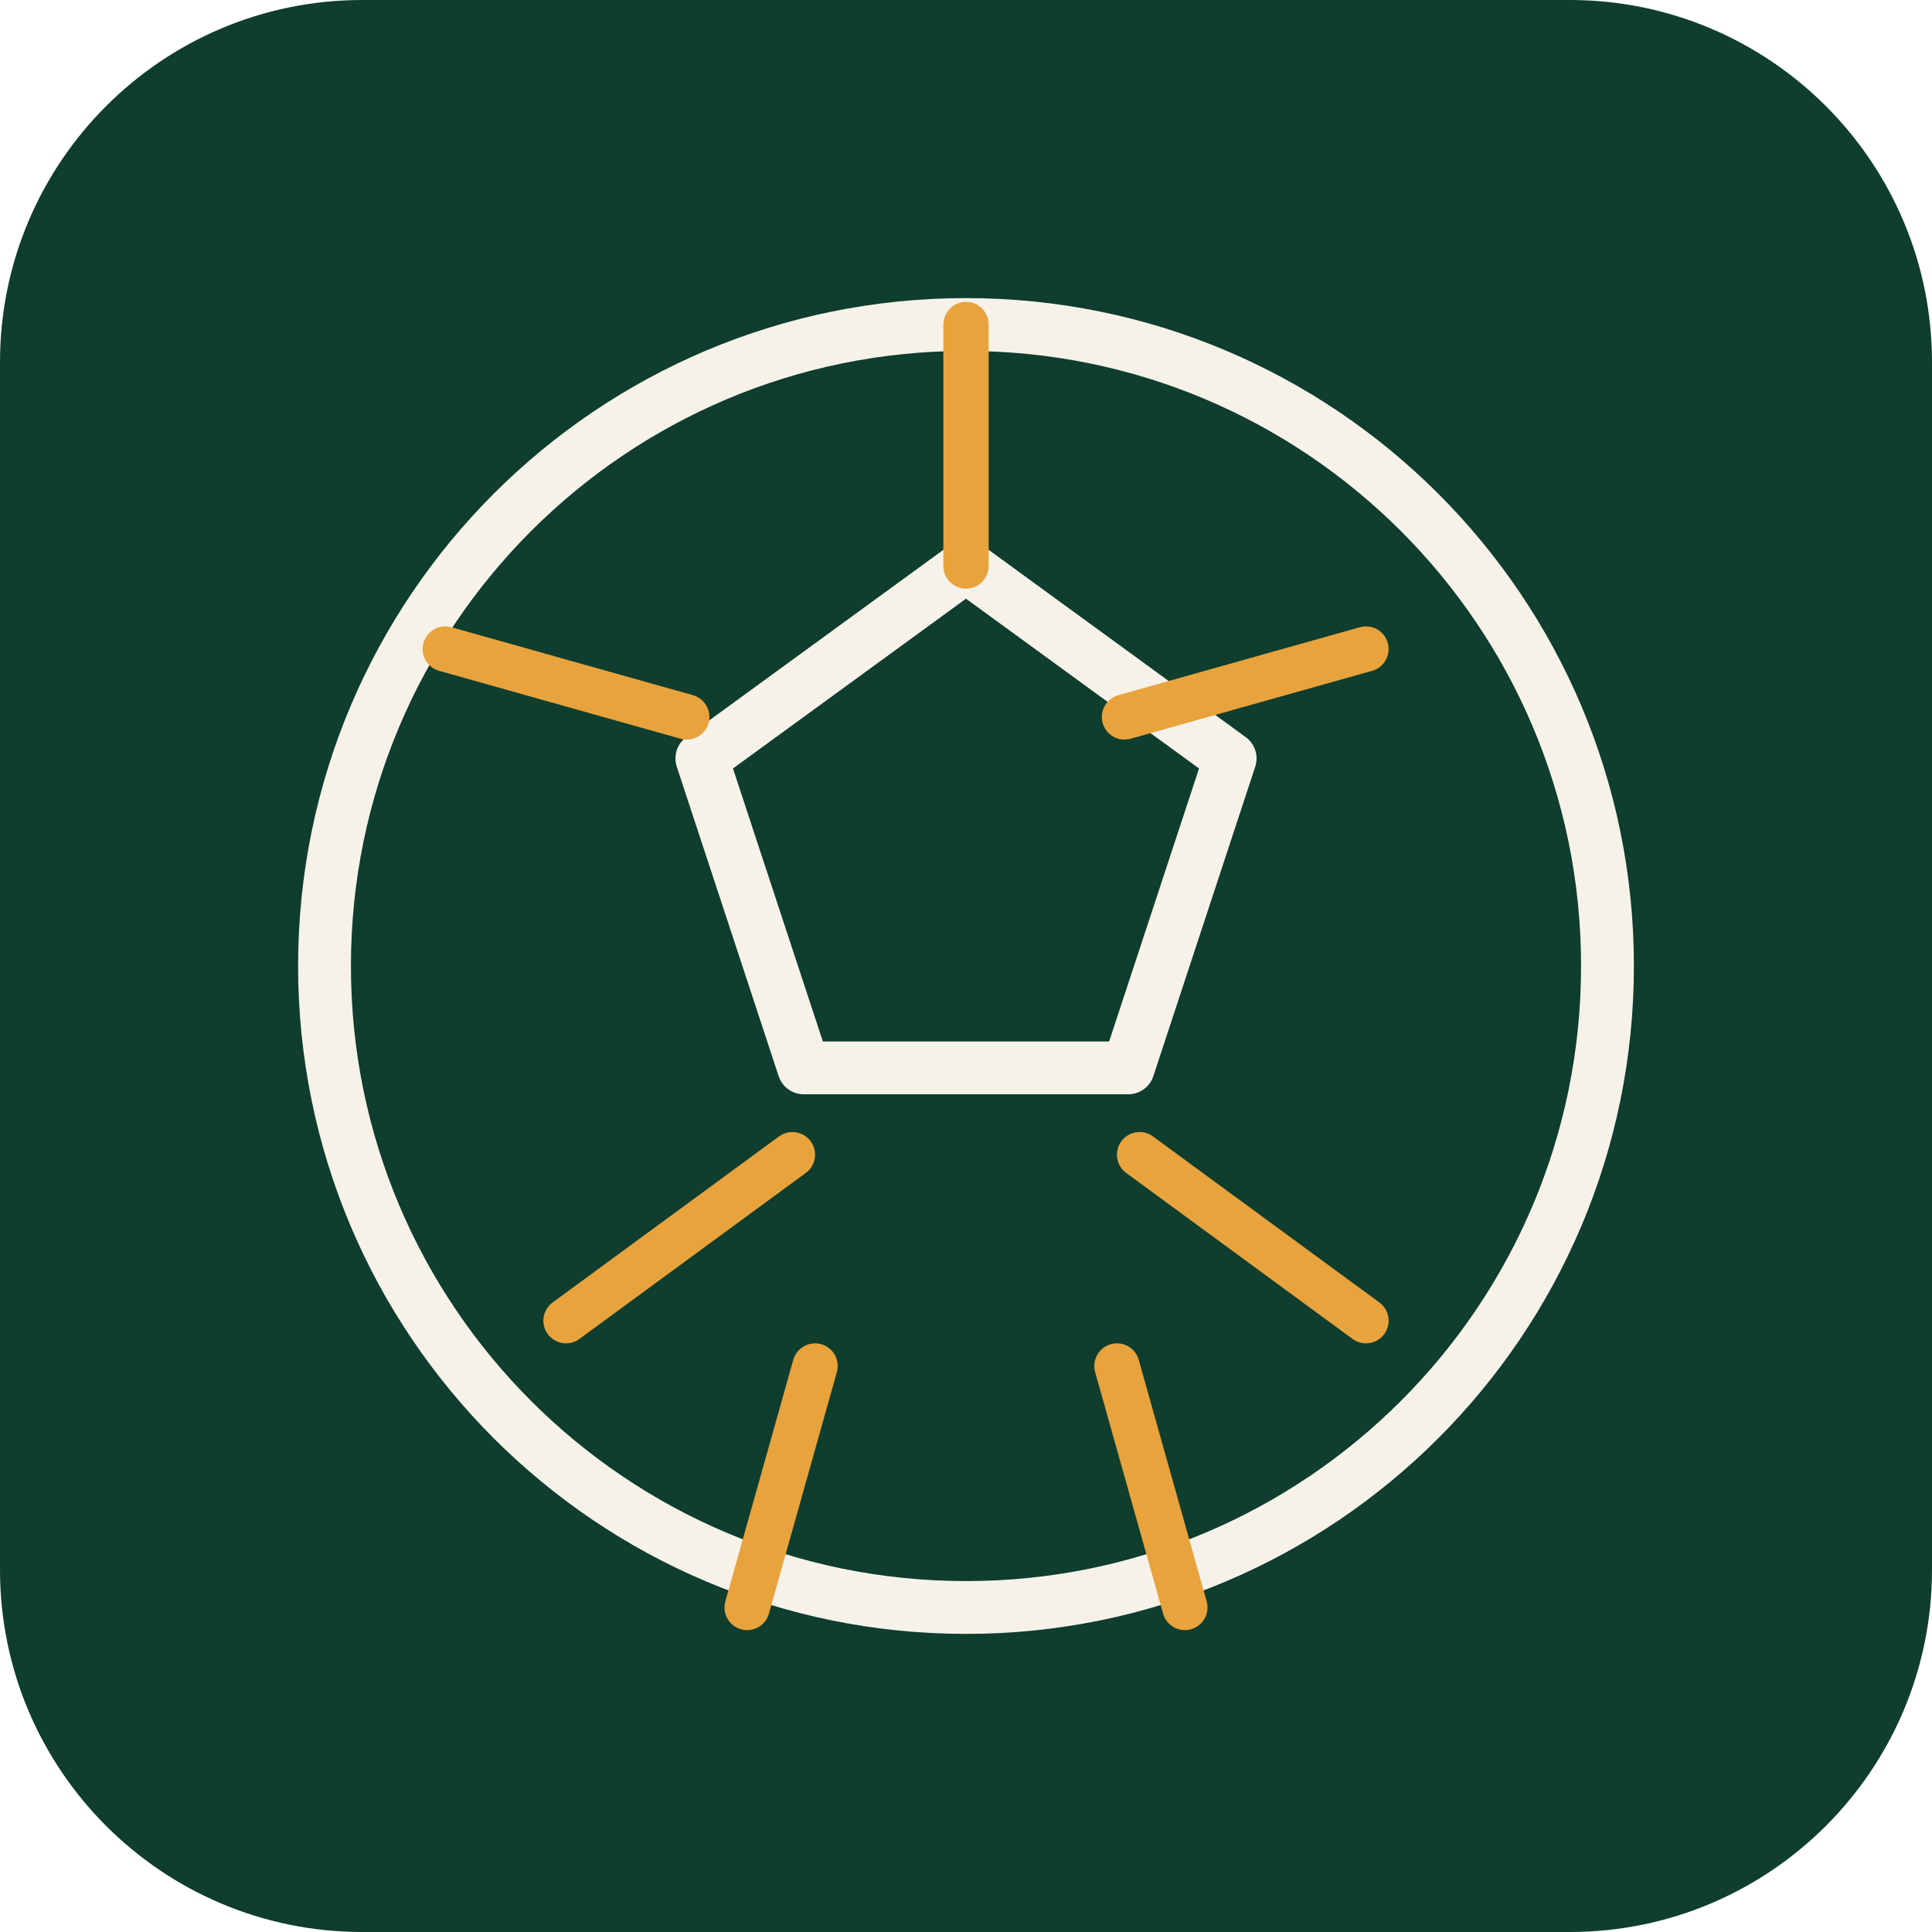
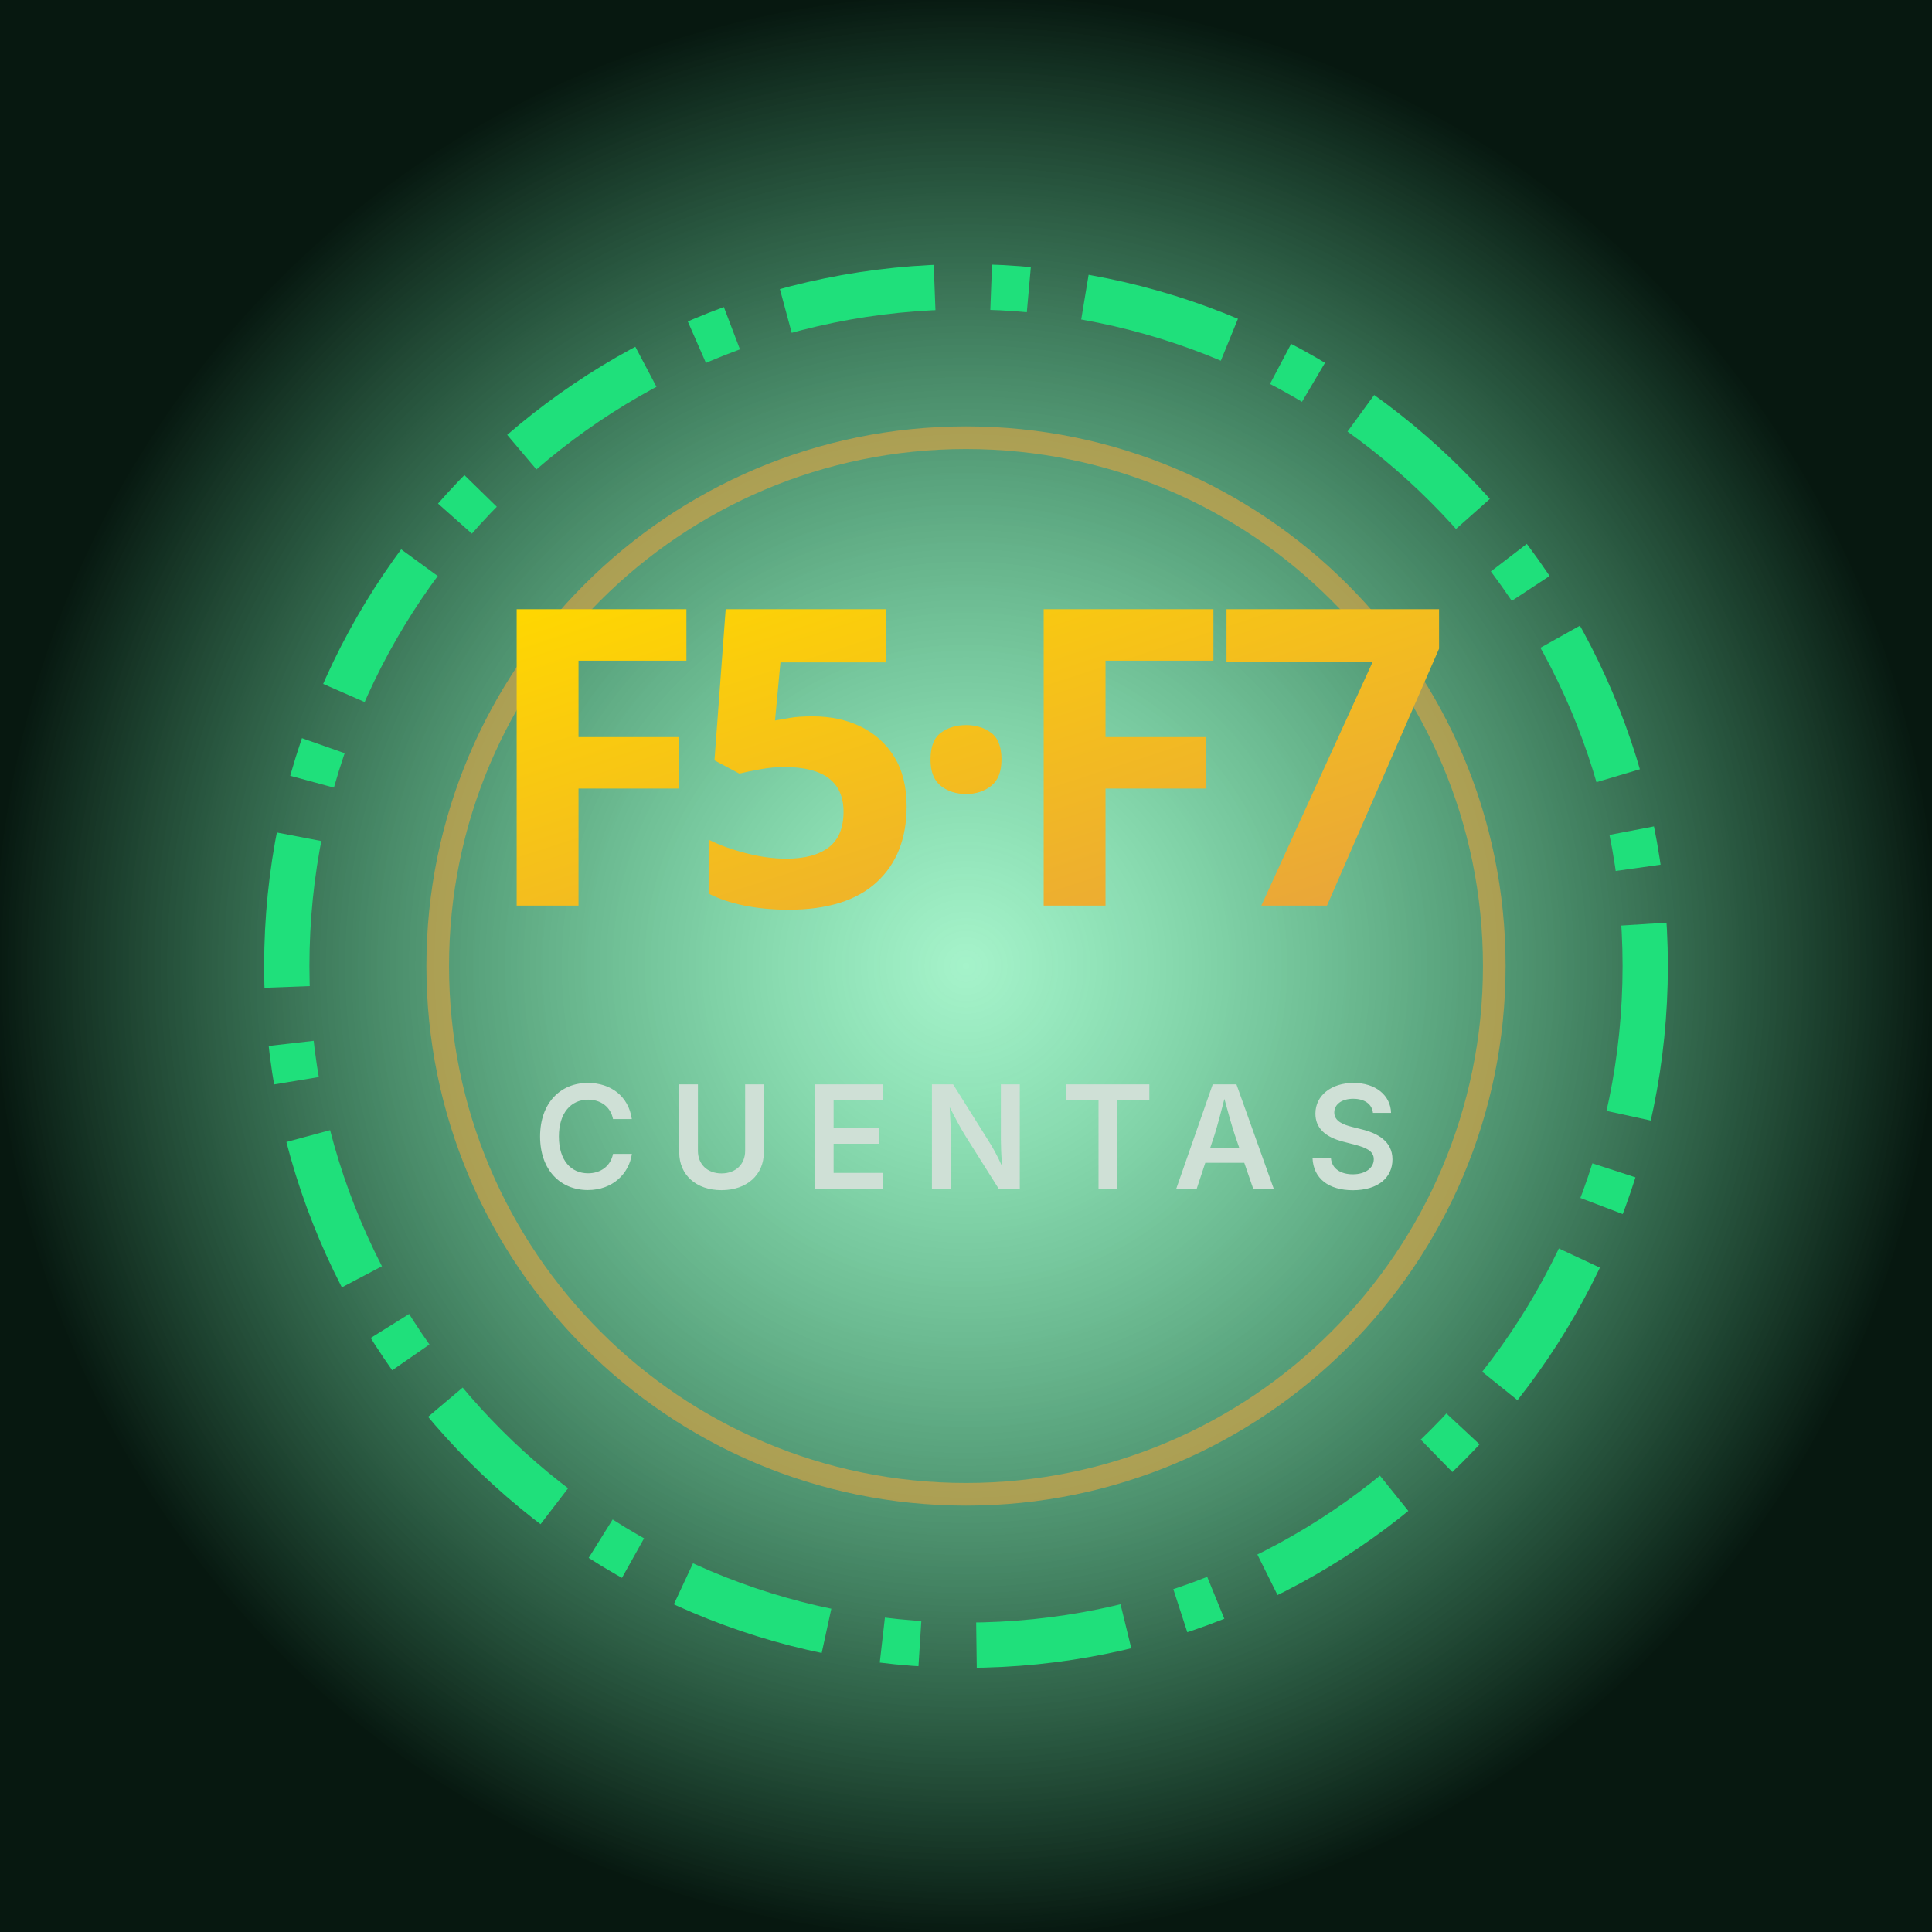
<svg xmlns="http://www.w3.org/2000/svg" viewBox="0 0 512 512">
-   <rect width="512" height="512" rx="96" fill="#0F3D2E" />
-   <circle cx="256" cy="256" r="170" fill="none" stroke="#F6F2E9" stroke-width="14" />
-   <path d="M256 150l70 51-27 82h-86l-27-82z" fill="none" stroke="#F6F2E9" stroke-width="14" stroke-linejoin="round" />
-   <path d="M256 86v64M118 172l64 18M362 172l-64 18M150 350l60-44M362 350l-60-44M198 426l18-64M314 426l-18-64" stroke="#E8A33D" stroke-width="12" stroke-linecap="round" />
+   <defs>
+     <radialGradient id="neonGlow" cx="50%" cy="50%" r="50%">
+       <stop offset="0%" stop-color="#1FE07B" stop-opacity="0.4" />
+       <stop offset="100%" stop-color="#071810" stop-opacity="1" />
+     </radialGradient>
+     <linearGradient id="goldText" x1="0%" y1="0%" x2="100%" y2="100%">
+       <stop offset="0%" stop-color="#FFD700" />
+       <stop offset="100%" stop-color="#E8A33D" />
+     </linearGradient>
+   </defs>
+   <rect width="512" height="512" fill="url(#neonGlow)" />
+   <circle cx="256" cy="256" r="180" fill="none" stroke="#1FE07B" stroke-width="12" stroke-dasharray="40 15 10 15" />
+   <circle cx="256" cy="256" r="140" fill="none" stroke="#E8A33D" stroke-width="6" opacity="0.6" />
+   <text x="256" y="240" font-family="'Oswald', sans-serif" font-weight="bold" font-size="110" fill="url(#goldText)" text-anchor="middle" letter-spacing="-5">F5·F7</text>
+   <text x="256" y="315" font-family="-apple-system, sans-serif" font-weight="600" font-size="38" fill="#CFE0D6" text-anchor="middle" letter-spacing="8">CUENTAS</text>
</svg>
